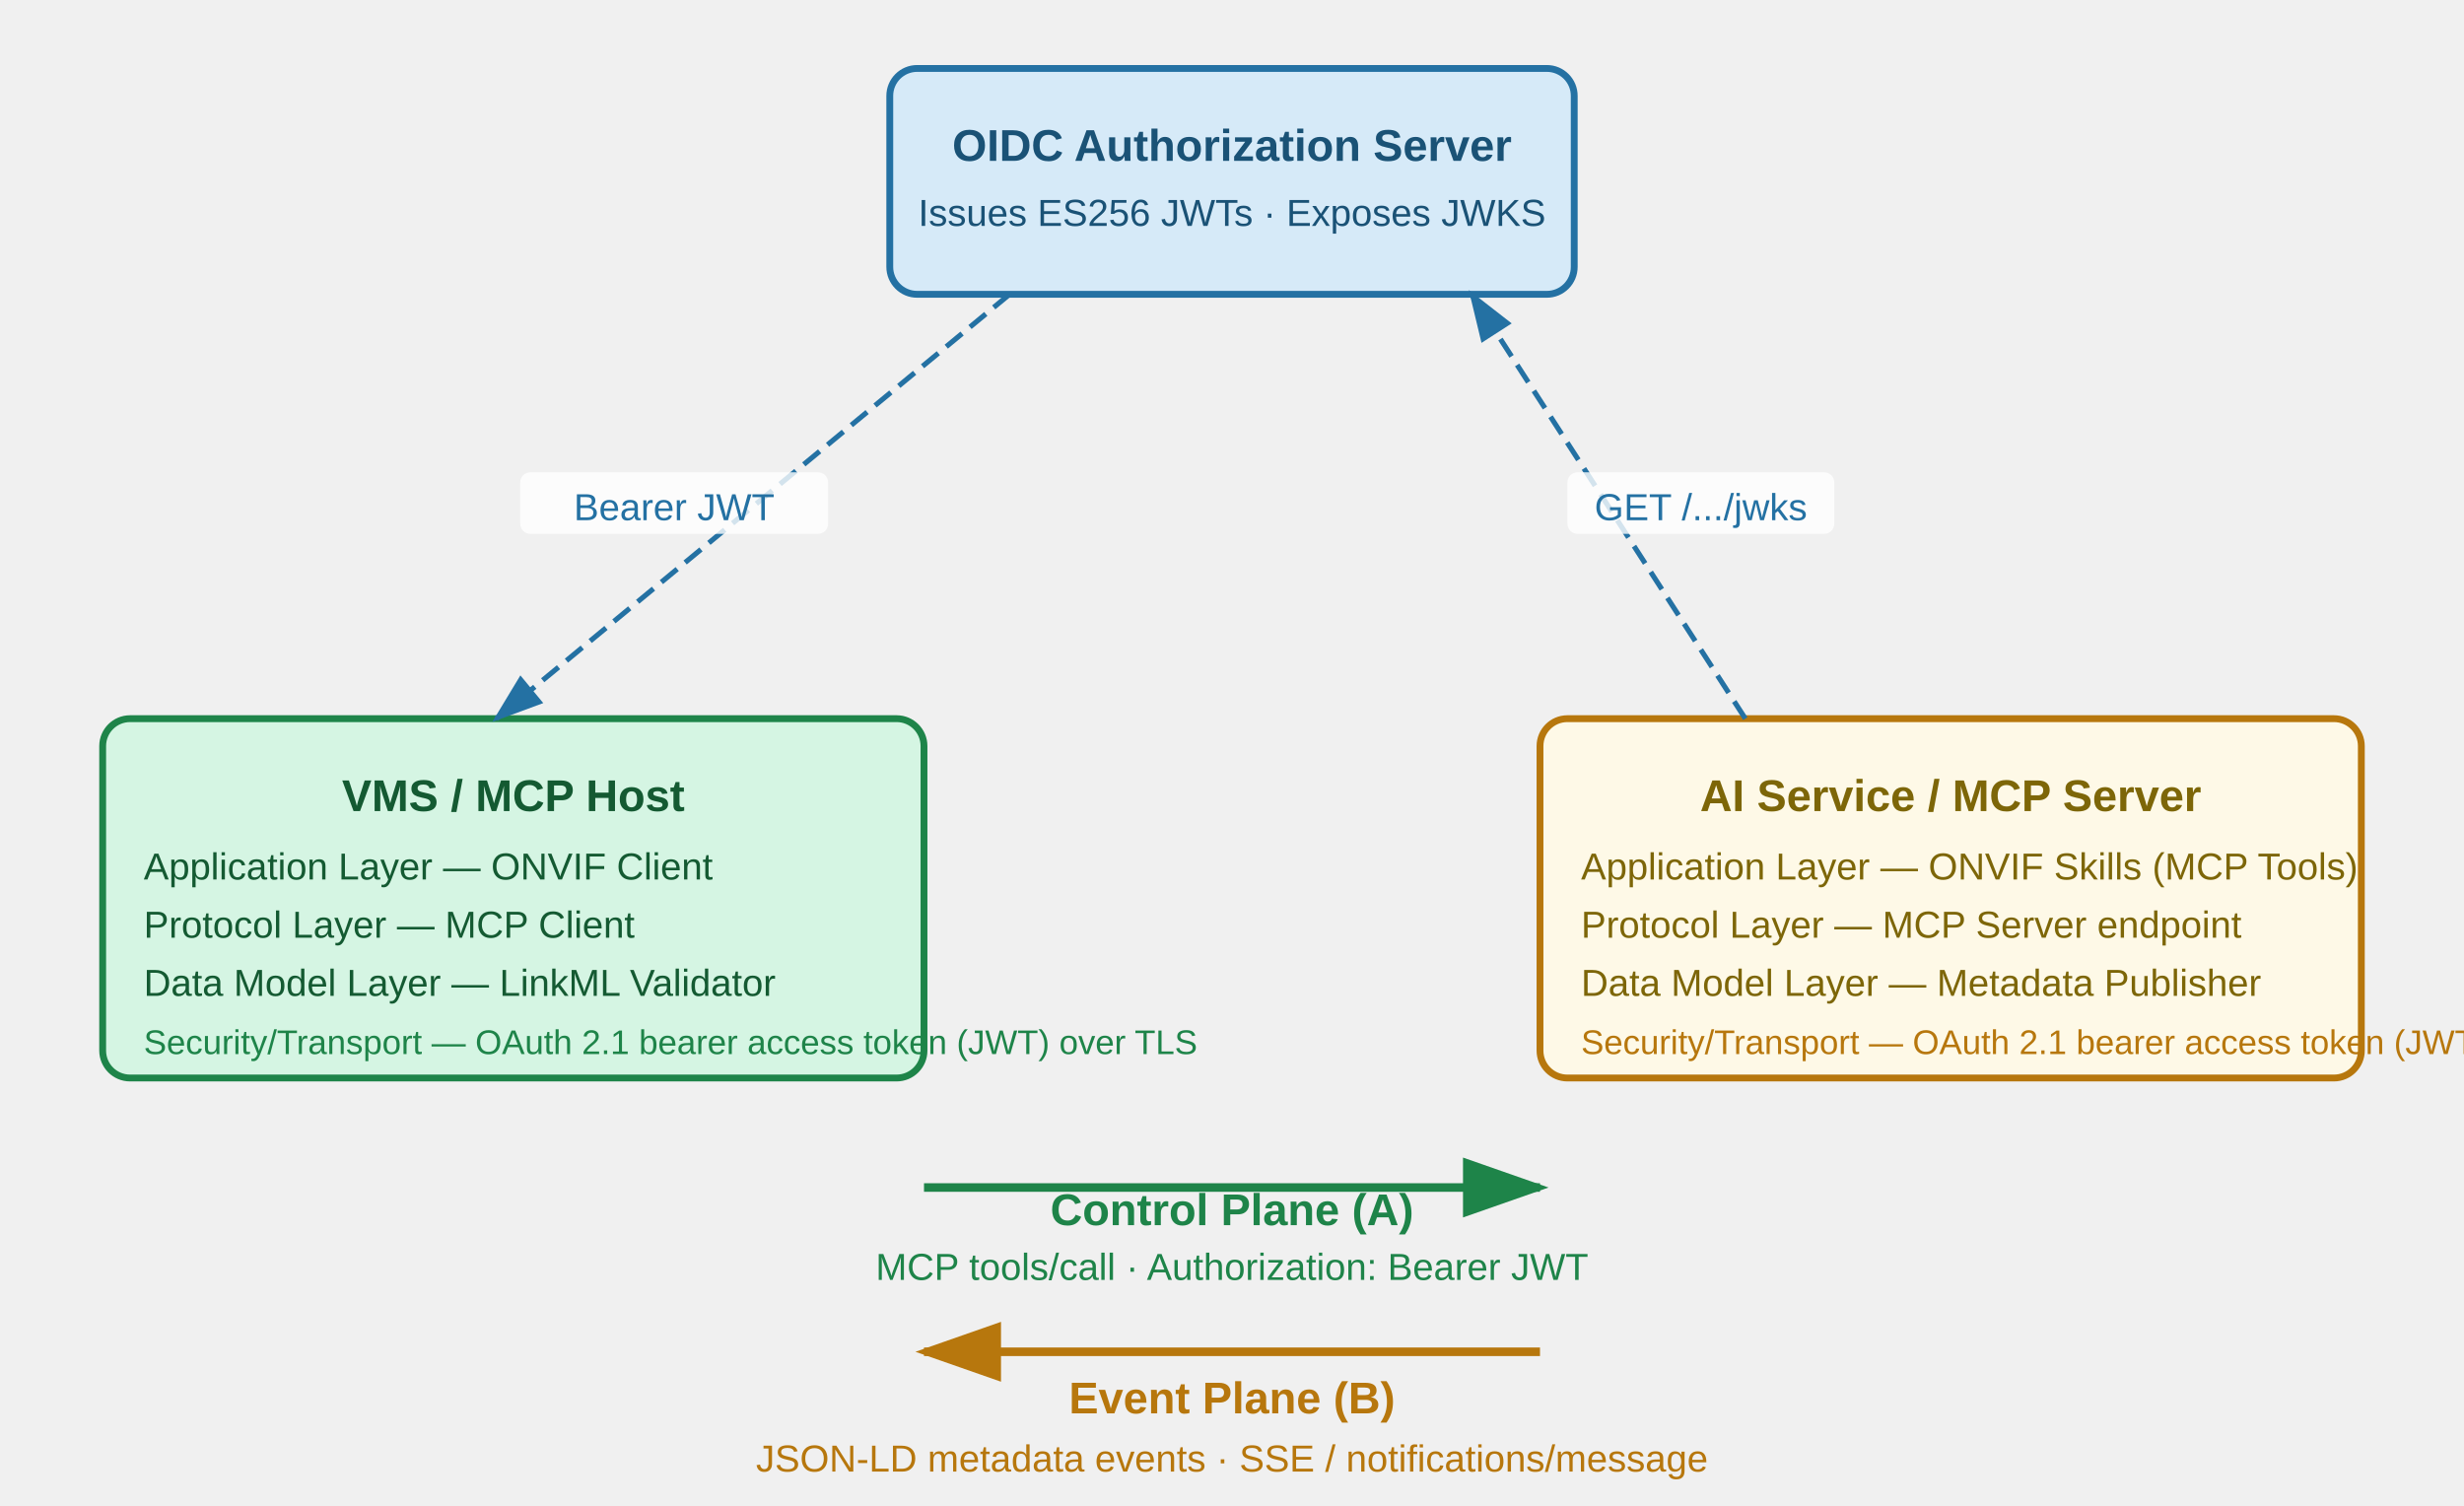
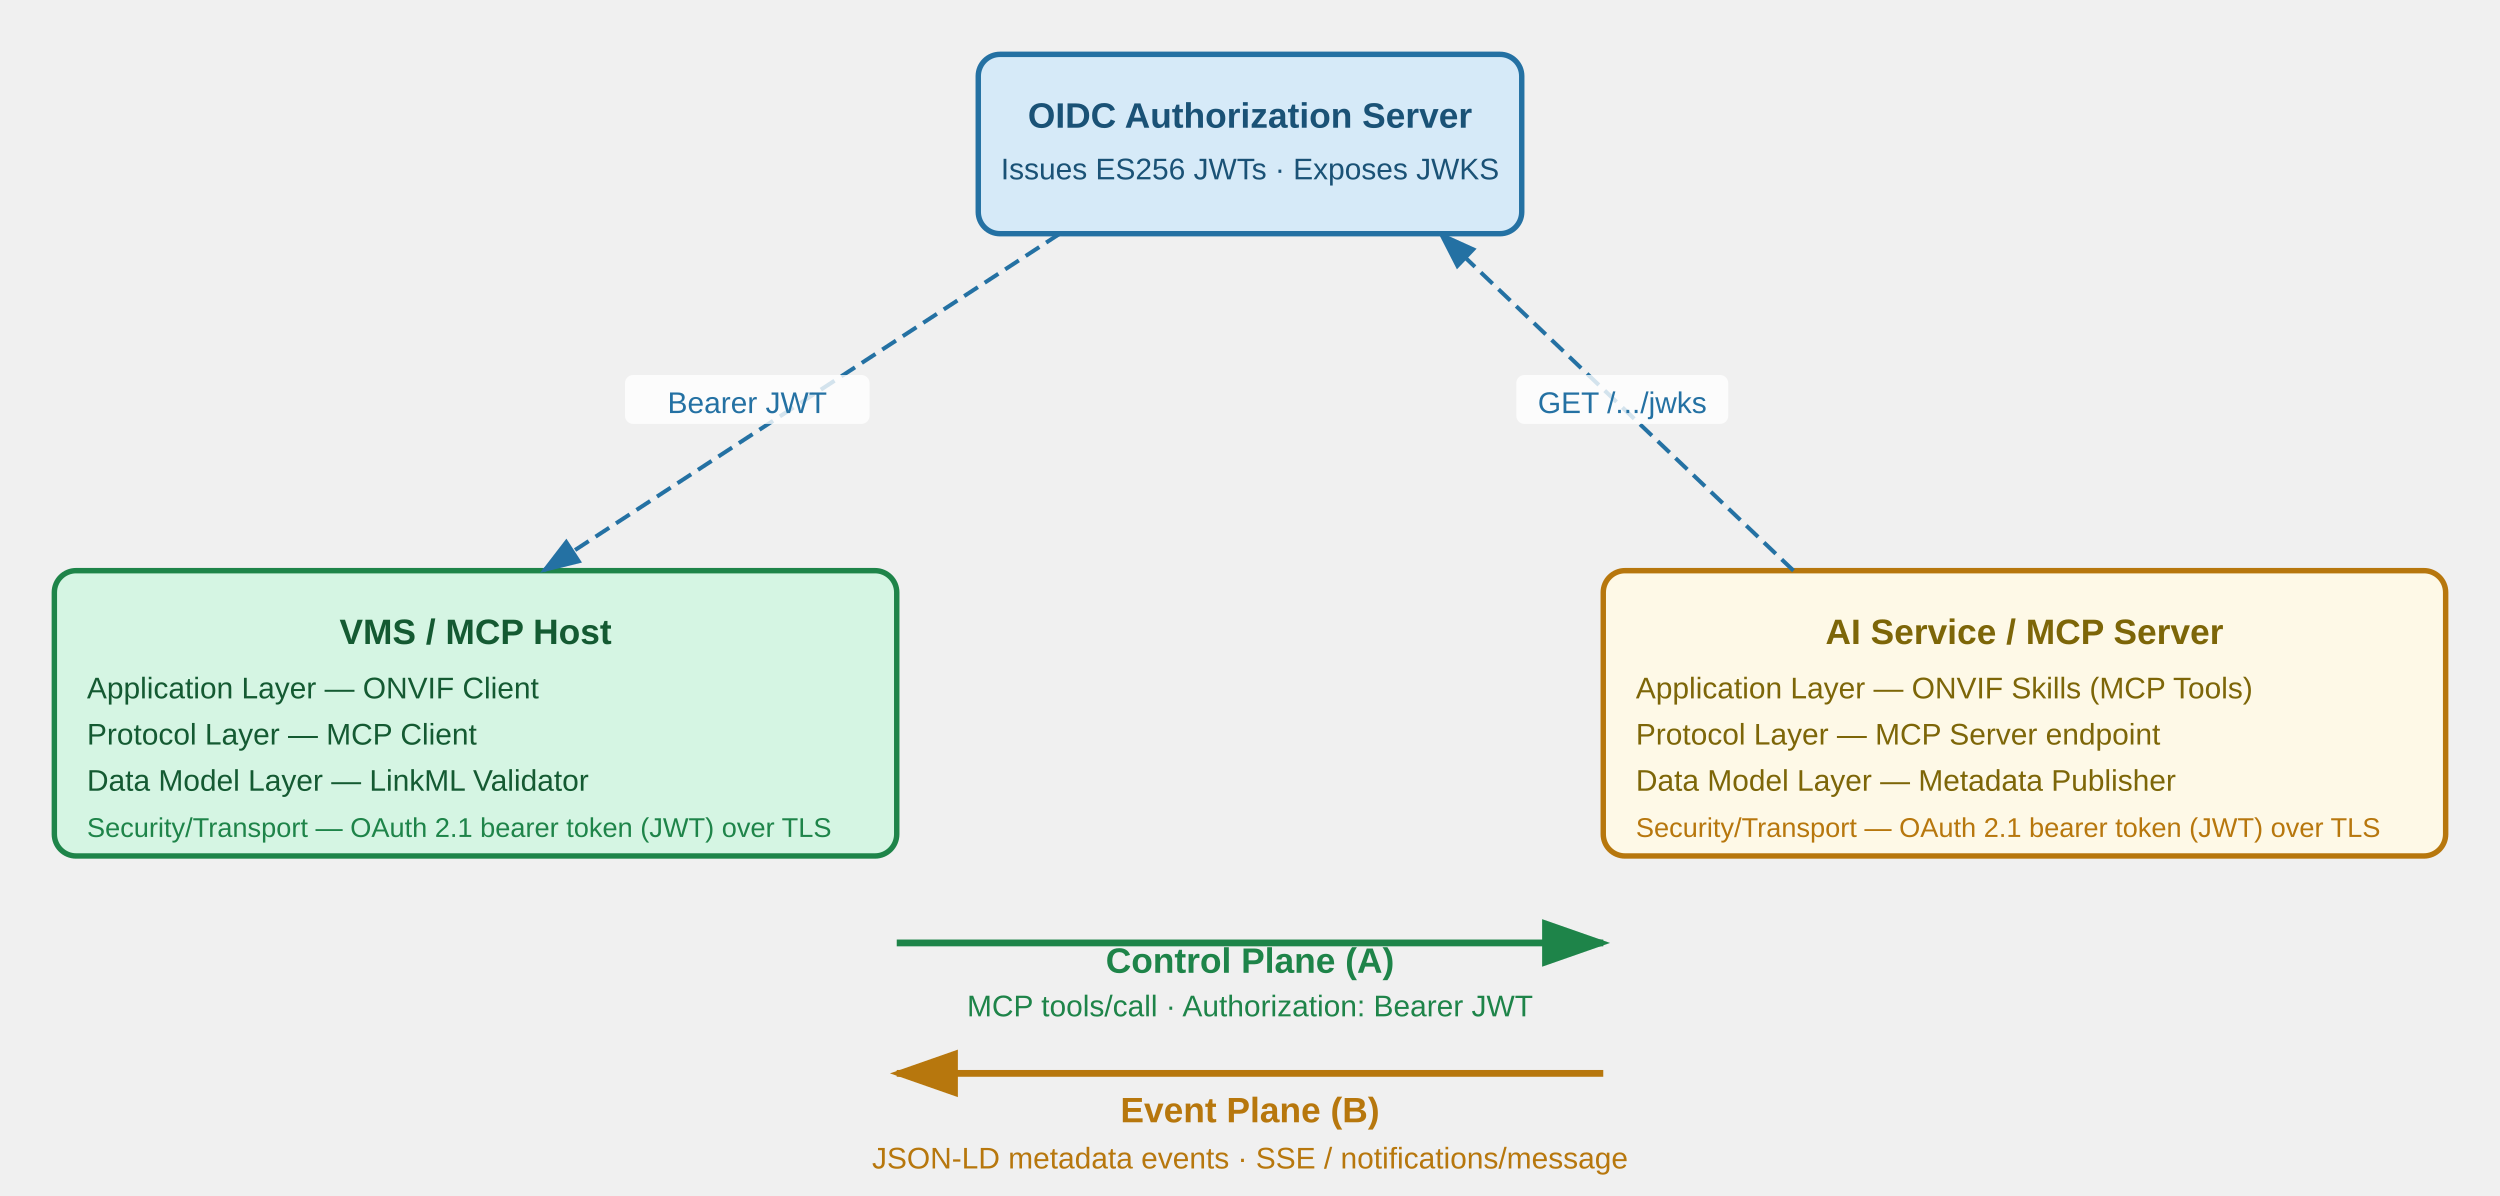
- <svg xmlns="http://www.w3.org/2000/svg" viewBox="0 0 720 440" width="720" height="440">
+ <svg xmlns="http://www.w3.org/2000/svg" viewBox="0 0 920 440" width="920" height="440">
  <defs>
    <marker id="arrBlue" markerWidth="10" markerHeight="7" refX="9" refY="3.5" orient="auto">
      <polygon points="0 0, 10 3.5, 0 7" fill="#2471A3" />
    </marker>
    <marker id="arrGreen" markerWidth="10" markerHeight="7" refX="9" refY="3.5" orient="auto">
      <polygon points="0 0, 10 3.5, 0 7" fill="#1E8449" />
    </marker>
    <marker id="arrOrange" markerWidth="10" markerHeight="7" refX="9" refY="3.5" orient="auto">
      <polygon points="0 0, 10 3.5, 0 7" fill="#B7770D" />
    </marker>
  </defs>
-   <rect x="260" y="20" width="200" height="66" rx="8" fill="#D6EAF8" stroke="#2471A3" stroke-width="2" />
-   <text x="360" y="47" text-anchor="middle" font-family="Arial,sans-serif" font-size="13" font-weight="bold" fill="#1A5276">OIDC Authorization Server</text>
-   <text x="360" y="66" text-anchor="middle" font-family="Arial,sans-serif" font-size="11" fill="#1A5276">Issues ES256 JWTs · Exposes JWKS</text>
-   <rect x="30" y="210" width="240" height="105" rx="8" fill="#D5F5E3" stroke="#1E8449" stroke-width="2" />
-   <text x="150" y="237" text-anchor="middle" font-family="Arial,sans-serif" font-size="13" font-weight="bold" fill="#145A32">VMS / MCP Host</text>
-   <text x="42" y="257" text-anchor="start" font-family="Arial,sans-serif" font-size="11" fill="#145A32">Application Layer — ONVIF Client</text>
-   <text x="42" y="274" text-anchor="start" font-family="Arial,sans-serif" font-size="11" fill="#145A32">Protocol Layer — MCP Client</text>
-   <text x="42" y="291" text-anchor="start" font-family="Arial,sans-serif" font-size="11" fill="#145A32">Data Model Layer — LinkML Validator</text>
-   <text x="42" y="308" text-anchor="start" font-family="Arial,sans-serif" font-size="10" fill="#1E8449">Security/Transport — OAuth 2.1 bearer access token (JWT) over TLS</text>
-   <rect x="450" y="210" width="240" height="105" rx="8" fill="#FEF9E7" stroke="#B7770D" stroke-width="2" />
-   <text x="570" y="237" text-anchor="middle" font-family="Arial,sans-serif" font-size="13" font-weight="bold" fill="#7D6608">AI Service / MCP Server</text>
-   <text x="462" y="257" text-anchor="start" font-family="Arial,sans-serif" font-size="11" fill="#7D6608">Application Layer — ONVIF Skills (MCP Tools)</text>
-   <text x="462" y="274" text-anchor="start" font-family="Arial,sans-serif" font-size="11" fill="#7D6608">Protocol Layer — MCP Server endpoint</text>
-   <text x="462" y="291" text-anchor="start" font-family="Arial,sans-serif" font-size="11" fill="#7D6608">Data Model Layer — Metadata Publisher</text>
-   <text x="462" y="308" text-anchor="start" font-family="Arial,sans-serif" font-size="10" fill="#B7770D">Security/Transport — OAuth 2.1 bearer access token (JWT) over TLS</text>
-   <line x1="295" y1="86" x2="145" y2="210" stroke="#2471A3" stroke-width="1.5" stroke-dasharray="6,3" marker-end="url(#arrBlue)" />
-   <rect x="152" y="138" width="90" height="18" rx="3" fill="white" fill-opacity="0.8" />
-   <text x="197" y="152" text-anchor="middle" font-family="Arial,sans-serif" font-size="11" fill="#2471A3">Bearer JWT</text>
-   <line x1="510" y1="210" x2="430" y2="86" stroke="#2471A3" stroke-width="1.5" stroke-dasharray="6,3" marker-end="url(#arrBlue)" />
-   <rect x="458" y="138" width="78" height="18" rx="3" fill="white" fill-opacity="0.8" />
-   <text x="497" y="152" text-anchor="middle" font-family="Arial,sans-serif" font-size="11" fill="#2471A3">GET /.../jwks</text>
-   <text x="360" y="358" text-anchor="middle" font-family="Arial,sans-serif" font-size="13" font-weight="bold" fill="#1E8449">Control Plane (A)</text>
-   <text x="360" y="374" text-anchor="middle" font-family="Arial,sans-serif" font-size="11" fill="#1E8449">MCP tools/call · Authorization: Bearer JWT</text>
-   <line x1="270" y1="347" x2="450" y2="347" stroke="#1E8449" stroke-width="2.5" marker-end="url(#arrGreen)" />
-   <line x1="450" y1="395" x2="270" y2="395" stroke="#B7770D" stroke-width="2.5" marker-end="url(#arrOrange)" />
-   <text x="360" y="413" text-anchor="middle" font-family="Arial,sans-serif" font-size="13" font-weight="bold" fill="#B7770D">Event Plane (B)</text>
-   <text x="360" y="430" text-anchor="middle" font-family="Arial,sans-serif" font-size="11" fill="#B7770D">JSON-LD metadata events · SSE / notifications/message</text>
+   <rect x="360" y="20" width="200" height="66" rx="8" fill="#D6EAF8" stroke="#2471A3" stroke-width="2" />
+   <text x="460" y="47" text-anchor="middle" font-family="Arial,sans-serif" font-size="13" font-weight="bold" fill="#1A5276">OIDC Authorization Server</text>
+   <text x="460" y="66" text-anchor="middle" font-family="Arial,sans-serif" font-size="11" fill="#1A5276">Issues ES256 JWTs · Exposes JWKS</text>
+   <rect x="20" y="210" width="310" height="105" rx="8" fill="#D5F5E3" stroke="#1E8449" stroke-width="2" />
+   <text x="175" y="237" text-anchor="middle" font-family="Arial,sans-serif" font-size="13" font-weight="bold" fill="#145A32">VMS / MCP Host</text>
+   <text x="32" y="257" text-anchor="start" font-family="Arial,sans-serif" font-size="11" fill="#145A32">Application Layer — ONVIF Client</text>
+   <text x="32" y="274" text-anchor="start" font-family="Arial,sans-serif" font-size="11" fill="#145A32">Protocol Layer — MCP Client</text>
+   <text x="32" y="291" text-anchor="start" font-family="Arial,sans-serif" font-size="11" fill="#145A32">Data Model Layer — LinkML Validator</text>
+   <text x="32" y="308" text-anchor="start" font-family="Arial,sans-serif" font-size="10" fill="#1E8449">Security/Transport — OAuth 2.1 bearer token (JWT) over TLS</text>
+   <rect x="590" y="210" width="310" height="105" rx="8" fill="#FEF9E7" stroke="#B7770D" stroke-width="2" />
+   <text x="745" y="237" text-anchor="middle" font-family="Arial,sans-serif" font-size="13" font-weight="bold" fill="#7D6608">AI Service / MCP Server</text>
+   <text x="602" y="257" text-anchor="start" font-family="Arial,sans-serif" font-size="11" fill="#7D6608">Application Layer — ONVIF Skills (MCP Tools)</text>
+   <text x="602" y="274" text-anchor="start" font-family="Arial,sans-serif" font-size="11" fill="#7D6608">Protocol Layer — MCP Server endpoint</text>
+   <text x="602" y="291" text-anchor="start" font-family="Arial,sans-serif" font-size="11" fill="#7D6608">Data Model Layer — Metadata Publisher</text>
+   <text x="602" y="308" text-anchor="start" font-family="Arial,sans-serif" font-size="10" fill="#B7770D">Security/Transport — OAuth 2.1 bearer token (JWT) over TLS</text>
+   <line x1="390" y1="86" x2="200" y2="210" stroke="#2471A3" stroke-width="1.5" stroke-dasharray="6,3" marker-end="url(#arrBlue)" />
+   <rect x="230" y="138" width="90" height="18" rx="3" fill="white" fill-opacity="0.8" />
+   <text x="275" y="152" text-anchor="middle" font-family="Arial,sans-serif" font-size="11" fill="#2471A3">Bearer JWT</text>
+   <line x1="660" y1="210" x2="530" y2="86" stroke="#2471A3" stroke-width="1.5" stroke-dasharray="6,3" marker-end="url(#arrBlue)" />
+   <rect x="558" y="138" width="78" height="18" rx="3" fill="white" fill-opacity="0.8" />
+   <text x="597" y="152" text-anchor="middle" font-family="Arial,sans-serif" font-size="11" fill="#2471A3">GET /.../jwks</text>
+   <text x="460" y="358" text-anchor="middle" font-family="Arial,sans-serif" font-size="13" font-weight="bold" fill="#1E8449">Control Plane (A)</text>
+   <text x="460" y="374" text-anchor="middle" font-family="Arial,sans-serif" font-size="11" fill="#1E8449">MCP tools/call · Authorization: Bearer JWT</text>
+   <line x1="330" y1="347" x2="590" y2="347" stroke="#1E8449" stroke-width="2.5" marker-end="url(#arrGreen)" />
+   <line x1="590" y1="395" x2="330" y2="395" stroke="#B7770D" stroke-width="2.5" marker-end="url(#arrOrange)" />
+   <text x="460" y="413" text-anchor="middle" font-family="Arial,sans-serif" font-size="13" font-weight="bold" fill="#B7770D">Event Plane (B)</text>
+   <text x="460" y="430" text-anchor="middle" font-family="Arial,sans-serif" font-size="11" fill="#B7770D">JSON-LD metadata events · SSE / notifications/message</text>
</svg>
